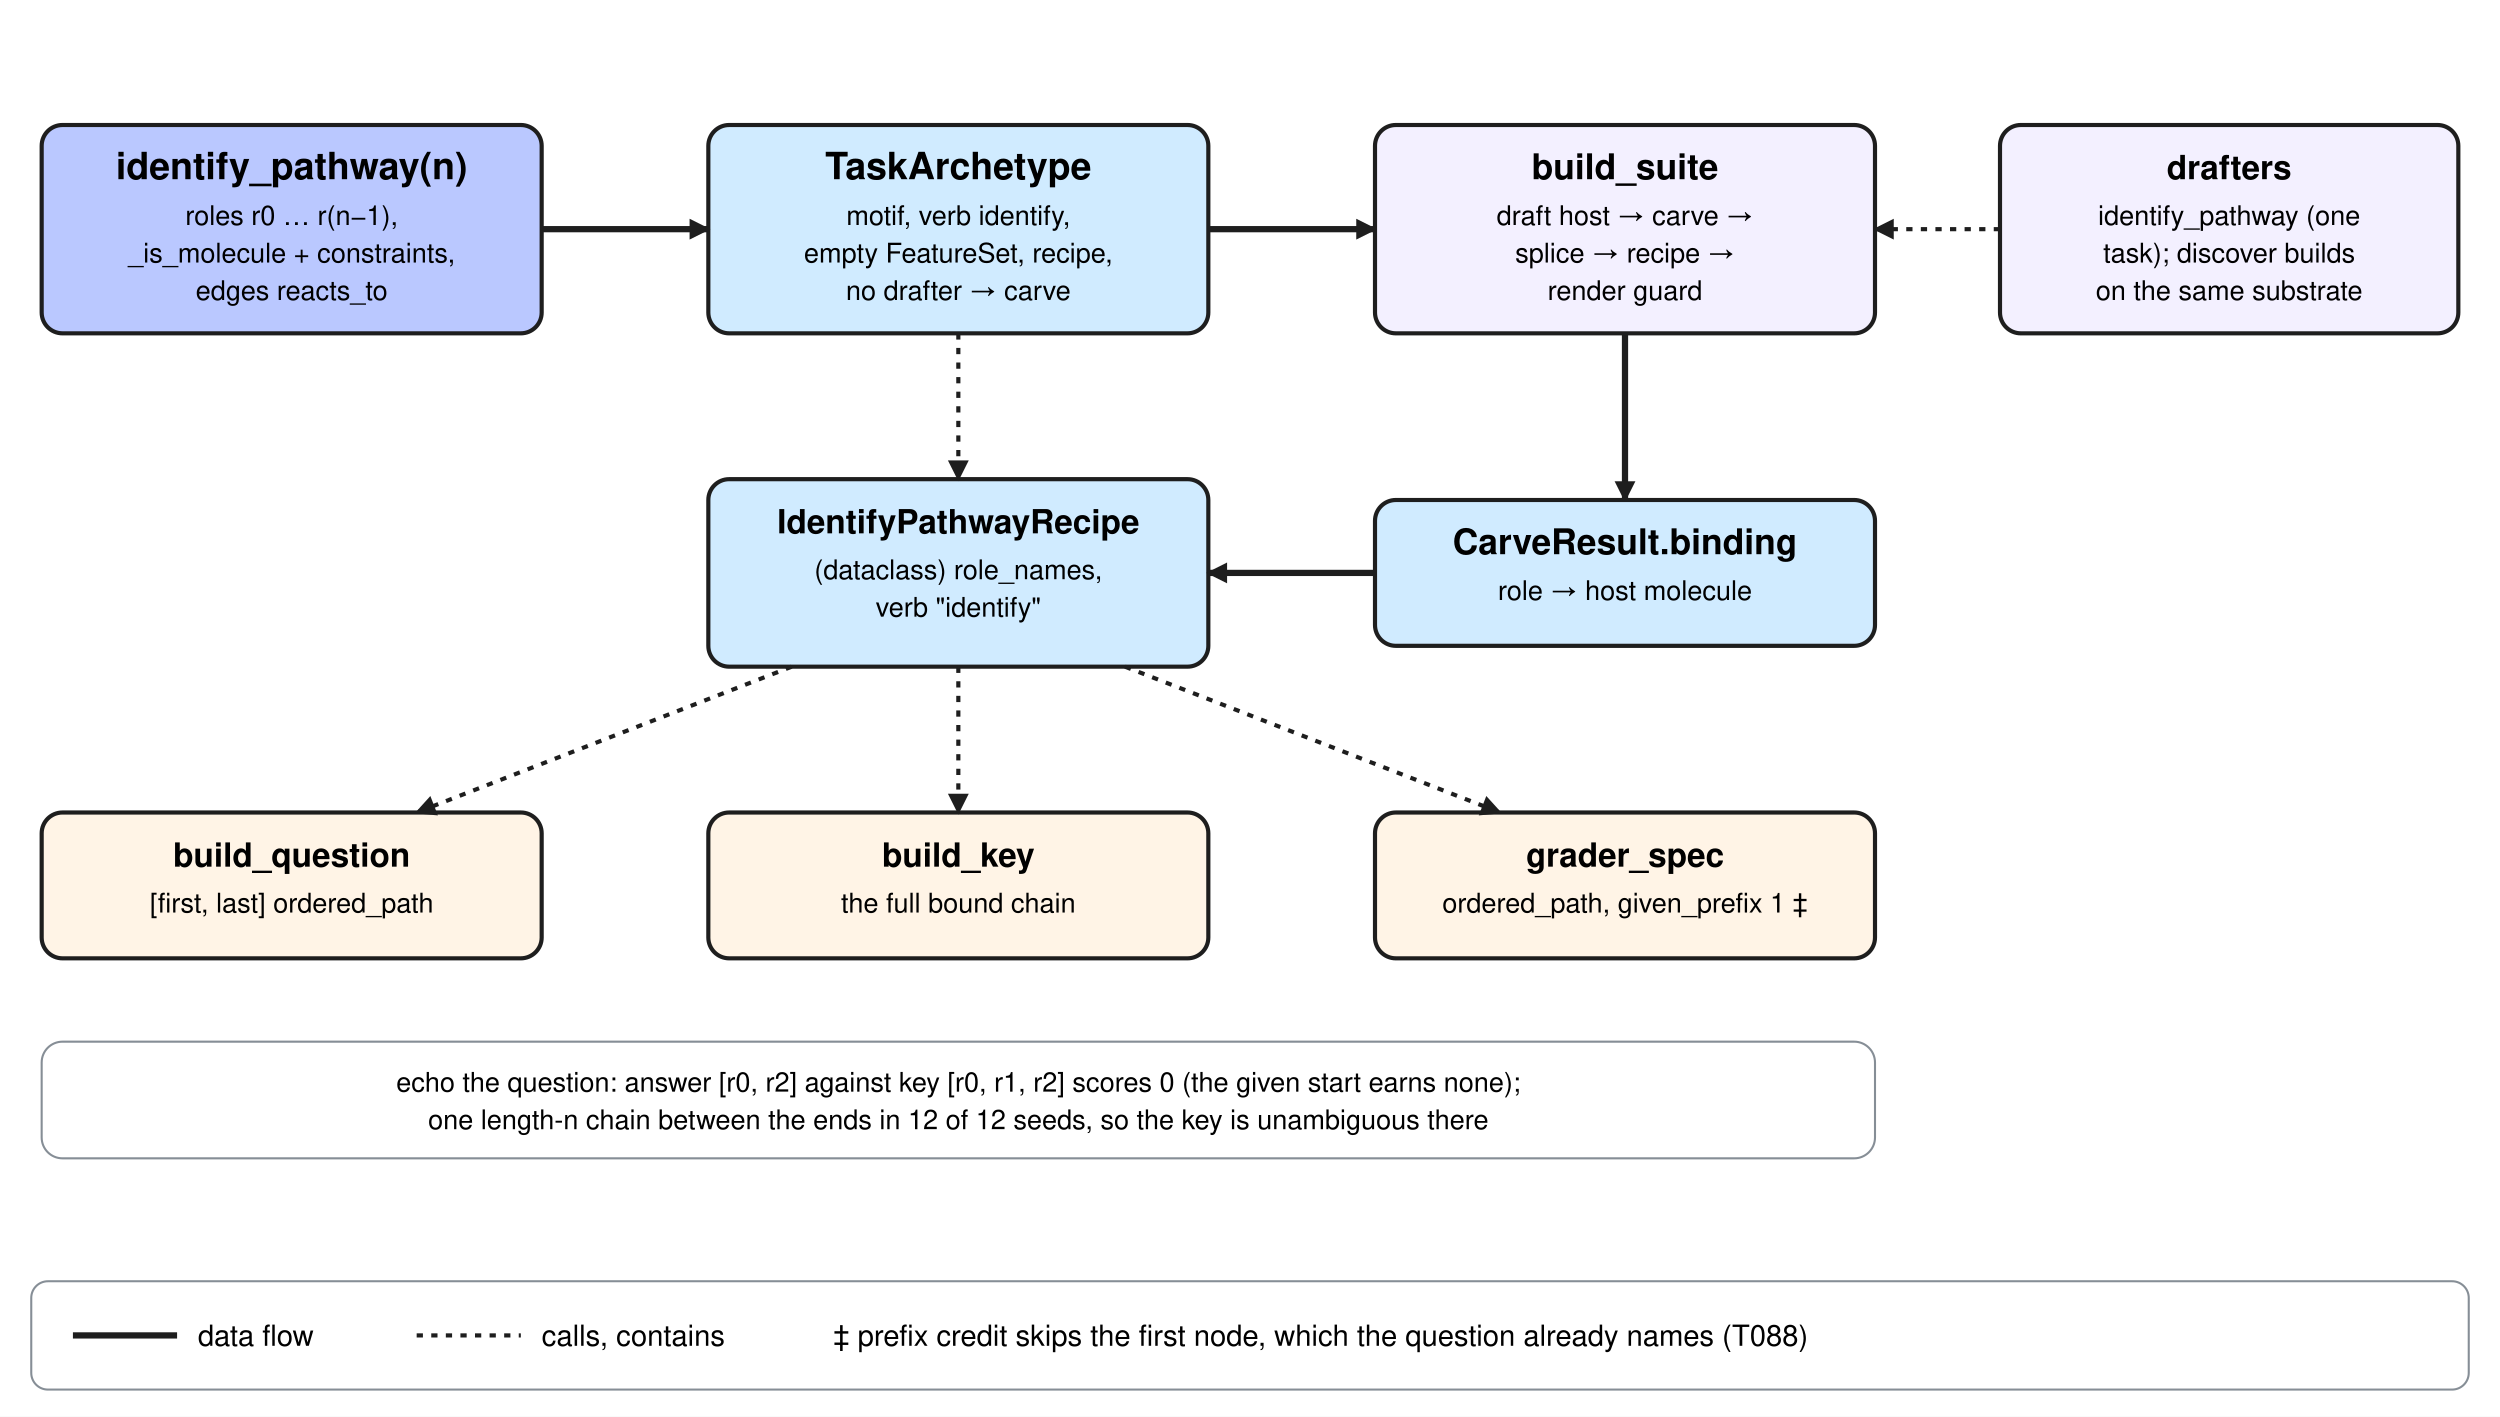
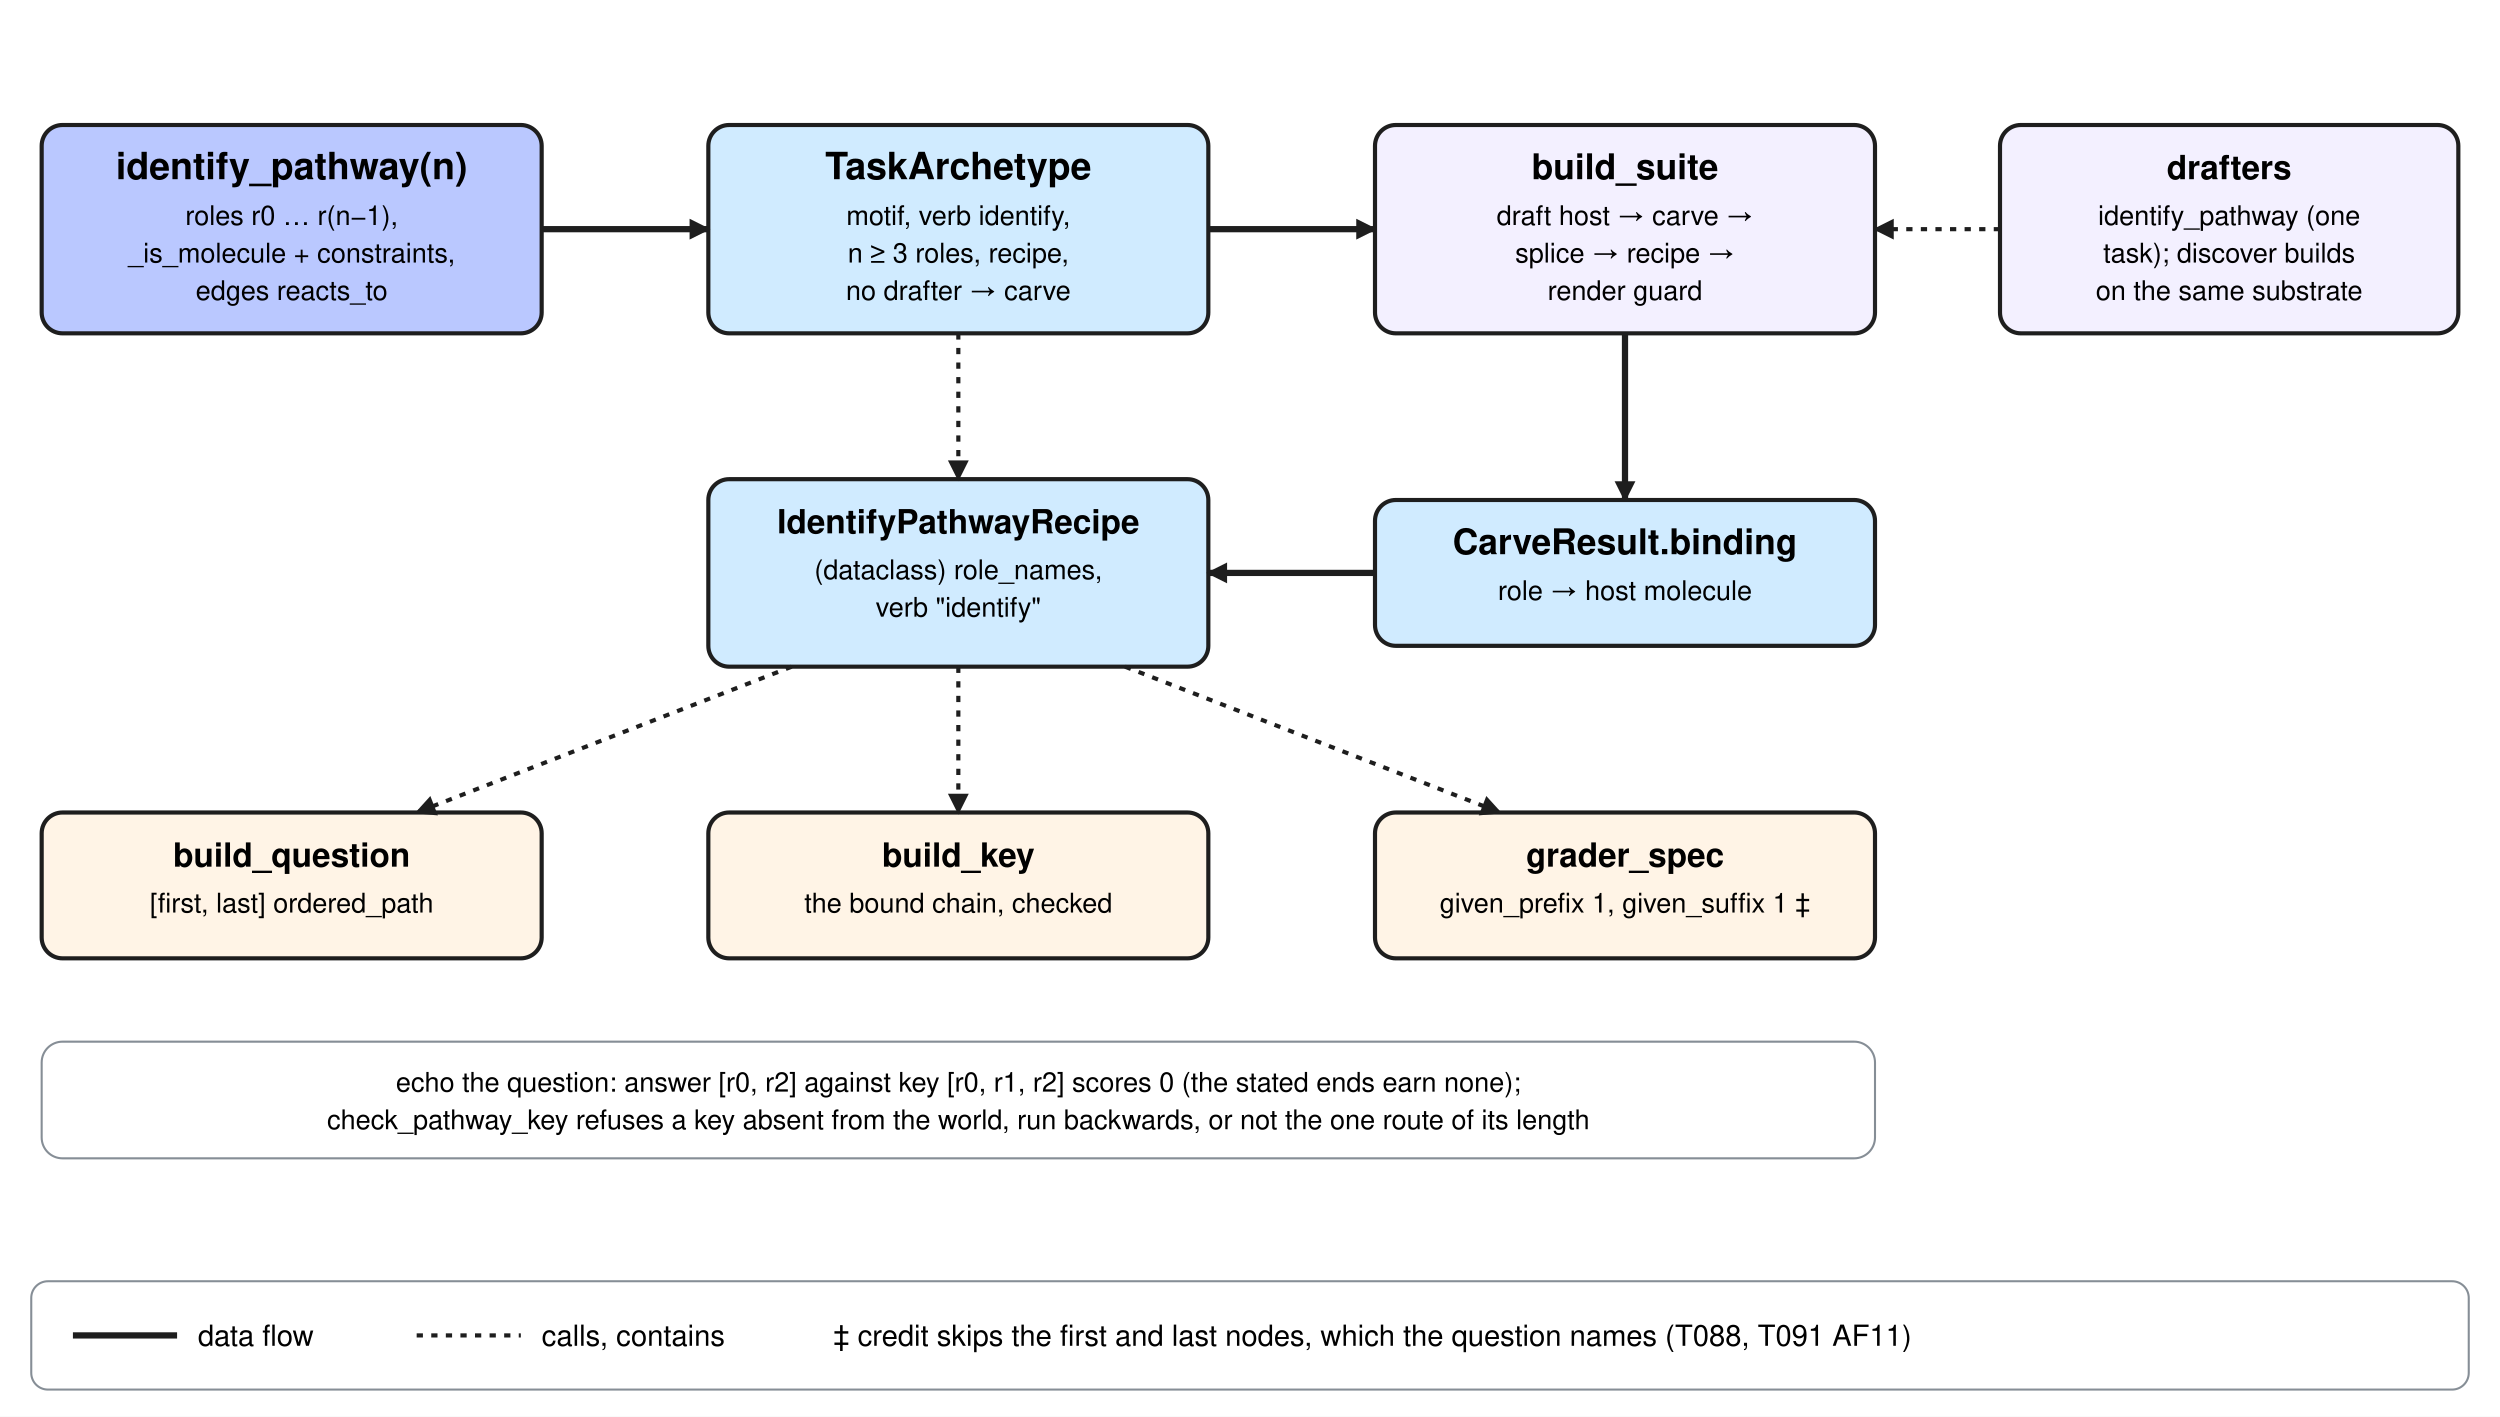
<svg xmlns="http://www.w3.org/2000/svg" width="2400" height="1360" viewBox="0 0 1200 680" font-family="Helvetica, Arial, sans-serif">
  <defs>
    <marker id="arrowhead" viewBox="0 0 10 10" refX="9" refY="5" markerUnits="userSpaceOnUse" markerWidth="10" markerHeight="10" orient="auto-start-reverse">
      <polygon id="arrowhead-shape" points="0,0 10,5 0,10" fill="#1e1e1e" />
    </marker>
  </defs>
  <rect id="bg" x="0" y="0" width="1200" height="680" fill="#ffffff" />
  <g id="n-ip">
    <rect id="n-ip-box" x="20" y="60" width="240" height="100" rx="10" fill="#bac8ff" stroke="#1e1e1e" stroke-width="2" />
    <text id="n-ip-name" x="140" y="86" font-size="18" font-weight="600" text-anchor="middle">identify_pathway(n)</text>
    <text id="n-ip-k1" x="140" y="108" font-size="13" text-anchor="middle">roles r0 … r(n−1),</text>
    <text id="n-ip-k2" x="140" y="126" font-size="13" text-anchor="middle">_is_molecule + constraints,</text>
    <text id="n-ip-k3" x="140" y="144" font-size="13" text-anchor="middle">edges reacts_to</text>
  </g>
  <g id="n-ta">
    <rect id="n-ta-box" x="340" y="60" width="240" height="100" rx="10" fill="#d0ebff" stroke="#1e1e1e" stroke-width="2" />
    <text id="n-ta-name" x="460" y="86" font-size="18" font-weight="600" text-anchor="middle">TaskArchetype</text>
    <text id="n-ta-k1" x="460" y="108" font-size="13" text-anchor="middle">motif, verb identify,</text>
-     <text id="n-ta-k2" x="460" y="126" font-size="13" text-anchor="middle">empty FeatureSet, recipe,</text>
+     <text id="n-ta-k2" x="460" y="126" font-size="13" text-anchor="middle">n ≥ 3 roles, recipe,</text>
    <text id="n-ta-k3" x="460" y="144" font-size="13" text-anchor="middle">no drafter → carve</text>
  </g>
  <line id="e-ip-ta" x1="260" y1="110" x2="340" y2="110" stroke="#1e1e1e" stroke-width="3" marker-end="url(#arrowhead)" />
  <g id="n-bs">
    <rect id="n-bs-box" x="660" y="60" width="240" height="100" rx="10" fill="#f3f0ff" stroke="#1e1e1e" stroke-width="2" />
    <text id="n-bs-name" x="780" y="86" font-size="17" font-weight="600" text-anchor="middle">build_suite</text>
    <text id="n-bs-k1" x="780" y="108" font-size="13" text-anchor="middle">draft host → carve →</text>
    <text id="n-bs-k2" x="780" y="126" font-size="13" text-anchor="middle">splice → recipe →</text>
    <text id="n-bs-k3" x="780" y="144" font-size="13" text-anchor="middle">render guard</text>
  </g>
  <line id="e-ta-bs" x1="580" y1="110" x2="660" y2="110" stroke="#1e1e1e" stroke-width="3" marker-end="url(#arrowhead)" />
  <g id="n-dr">
    <rect id="n-dr-box" x="960" y="60" width="220" height="100" rx="10" fill="#f3f0ff" stroke="#1e1e1e" stroke-width="2" />
    <text id="n-dr-name" x="1070" y="86" font-size="16" font-weight="600" text-anchor="middle">drafters</text>
    <text id="n-dr-k1" x="1070" y="108" font-size="13" text-anchor="middle">identify_pathway (one</text>
    <text id="n-dr-k2" x="1070" y="126" font-size="13" text-anchor="middle">task); discover builds</text>
    <text id="n-dr-k3" x="1070" y="144" font-size="13" text-anchor="middle">on the same substrate</text>
  </g>
  <line id="e-dr-bs" x1="960" y1="110" x2="900" y2="110" stroke="#1e1e1e" stroke-width="2" stroke-dasharray="3 4" marker-end="url(#arrowhead)" />
  <g id="n-cr">
    <rect id="n-cr-box" x="660" y="240" width="240" height="70" rx="10" fill="#d0ebff" stroke="#1e1e1e" stroke-width="2" />
    <text id="n-cr-name" x="780" y="266" font-size="17" font-weight="600" text-anchor="middle">CarveResult.binding</text>
    <text id="n-cr-kind" x="780" y="288" font-size="13" text-anchor="middle">role → host molecule</text>
  </g>
  <line id="e-bs-cr" x1="780" y1="160" x2="780" y2="240" stroke="#1e1e1e" stroke-width="3" marker-end="url(#arrowhead)" />
  <g id="n-rec">
    <rect id="n-rec-box" x="340" y="230" width="240" height="90" rx="10" fill="#d0ebff" stroke="#1e1e1e" stroke-width="2" />
    <text id="n-rec-name" x="460" y="256" font-size="16" font-weight="600" text-anchor="middle">IdentifyPathwayRecipe</text>
    <text id="n-rec-k1" x="460" y="278" font-size="13" text-anchor="middle">(dataclass) role_names,</text>
    <text id="n-rec-k2" x="460" y="296" font-size="13" text-anchor="middle">verb "identify"</text>
  </g>
  <line id="e-cr-rec" x1="660" y1="275" x2="580" y2="275" stroke="#1e1e1e" stroke-width="3" marker-end="url(#arrowhead)" />
  <line id="e-ta-rec" x1="460" y1="160" x2="460" y2="230" stroke="#1e1e1e" stroke-width="2" stroke-dasharray="3 4" marker-end="url(#arrowhead)" />
  <g id="n-q">
    <rect id="n-q-box" x="20" y="390" width="240" height="70" rx="10" fill="#fff4e6" stroke="#1e1e1e" stroke-width="2" />
    <text id="n-q-name" x="140" y="416" font-size="16" font-weight="600" text-anchor="middle">build_question</text>
    <text id="n-q-kind" x="140" y="438" font-size="13" text-anchor="middle">[first, last] ordered_path</text>
  </g>
  <g id="n-k">
    <rect id="n-k-box" x="340" y="390" width="240" height="70" rx="10" fill="#fff4e6" stroke="#1e1e1e" stroke-width="2" />
    <text id="n-k-name" x="460" y="416" font-size="16" font-weight="600" text-anchor="middle">build_key</text>
-     <text id="n-k-kind" x="460" y="438" font-size="13" text-anchor="middle">the full bound chain</text>
+     <text id="n-k-kind" x="460" y="438" font-size="13" text-anchor="middle">the bound chain, checked</text>
  </g>
  <g id="n-g">
    <rect id="n-g-box" x="660" y="390" width="240" height="70" rx="10" fill="#fff4e6" stroke="#1e1e1e" stroke-width="2" />
    <text id="n-g-name" x="780" y="416" font-size="16" font-weight="600" text-anchor="middle">grader_spec</text>
-     <text id="n-g-kind" x="780" y="438" font-size="13" text-anchor="middle">ordered_path, given_prefix 1 ‡</text>
+     <text id="n-g-kind" x="780" y="438" font-size="13" text-anchor="middle">given_prefix 1, given_suffix 1 ‡</text>
  </g>
  <line id="e-rec-q" x1="380" y1="320" x2="200" y2="390" stroke="#1e1e1e" stroke-width="2" stroke-dasharray="3 4" marker-end="url(#arrowhead)" />
  <line id="e-rec-k" x1="460" y1="320" x2="460" y2="390" stroke="#1e1e1e" stroke-width="2" stroke-dasharray="3 4" marker-end="url(#arrowhead)" />
  <line id="e-rec-g" x1="540" y1="320" x2="720" y2="390" stroke="#1e1e1e" stroke-width="2" stroke-dasharray="3 4" marker-end="url(#arrowhead)" />
  <g id="n-echo">
    <rect id="n-echo-box" x="20" y="500" width="880" height="56" rx="10" fill="#ffffff" stroke="#868e96" stroke-width="1" />
-     <text id="n-echo-k1" x="460" y="524" font-size="13" text-anchor="middle">echo the question: answer [r0, r2] against key [r0, r1, r2] scores 0 (the given start earns none);</text>
-     <text id="n-echo-k2" x="460" y="542" font-size="13" text-anchor="middle">one length-n chain between the ends in 12 of 12 seeds, so the key is unambiguous there</text>
+     <text id="n-echo-k1" x="460" y="524" font-size="13" text-anchor="middle">echo the question: answer [r0, r2] against key [r0, r1, r2] scores 0 (the stated ends earn none);</text>
+     <text id="n-echo-k2" x="460" y="542" font-size="13" text-anchor="middle">check_pathway_key refuses a key absent from the world, run backwards, or not the one route of its length</text>
  </g>
  <g id="legend">
    <rect id="legend-box" x="15" y="615" width="1170" height="52" rx="8" fill="#ffffff" stroke="#868e96" stroke-width="1" />
    <line id="legend-solid" x1="35" y1="641" x2="85" y2="641" stroke="#1e1e1e" stroke-width="3" />
    <text id="legend-solid-text" x="95" y="646" font-size="14">data flow</text>
    <line id="legend-dotted" x1="200" y1="641" x2="250" y2="641" stroke="#1e1e1e" stroke-width="2" stroke-dasharray="3 4" />
    <text id="legend-dotted-text" x="260" y="646" font-size="14">calls, contains</text>
-     <text id="legend-dagger" x="400" y="646" font-size="14">‡ prefix credit skips the first node, which the question already names (T088)</text>
+     <text id="legend-dagger" x="400" y="646" font-size="14">‡ credit skips the first and last nodes, which the question names (T088, T091 AF11)</text>
  </g>
</svg>
